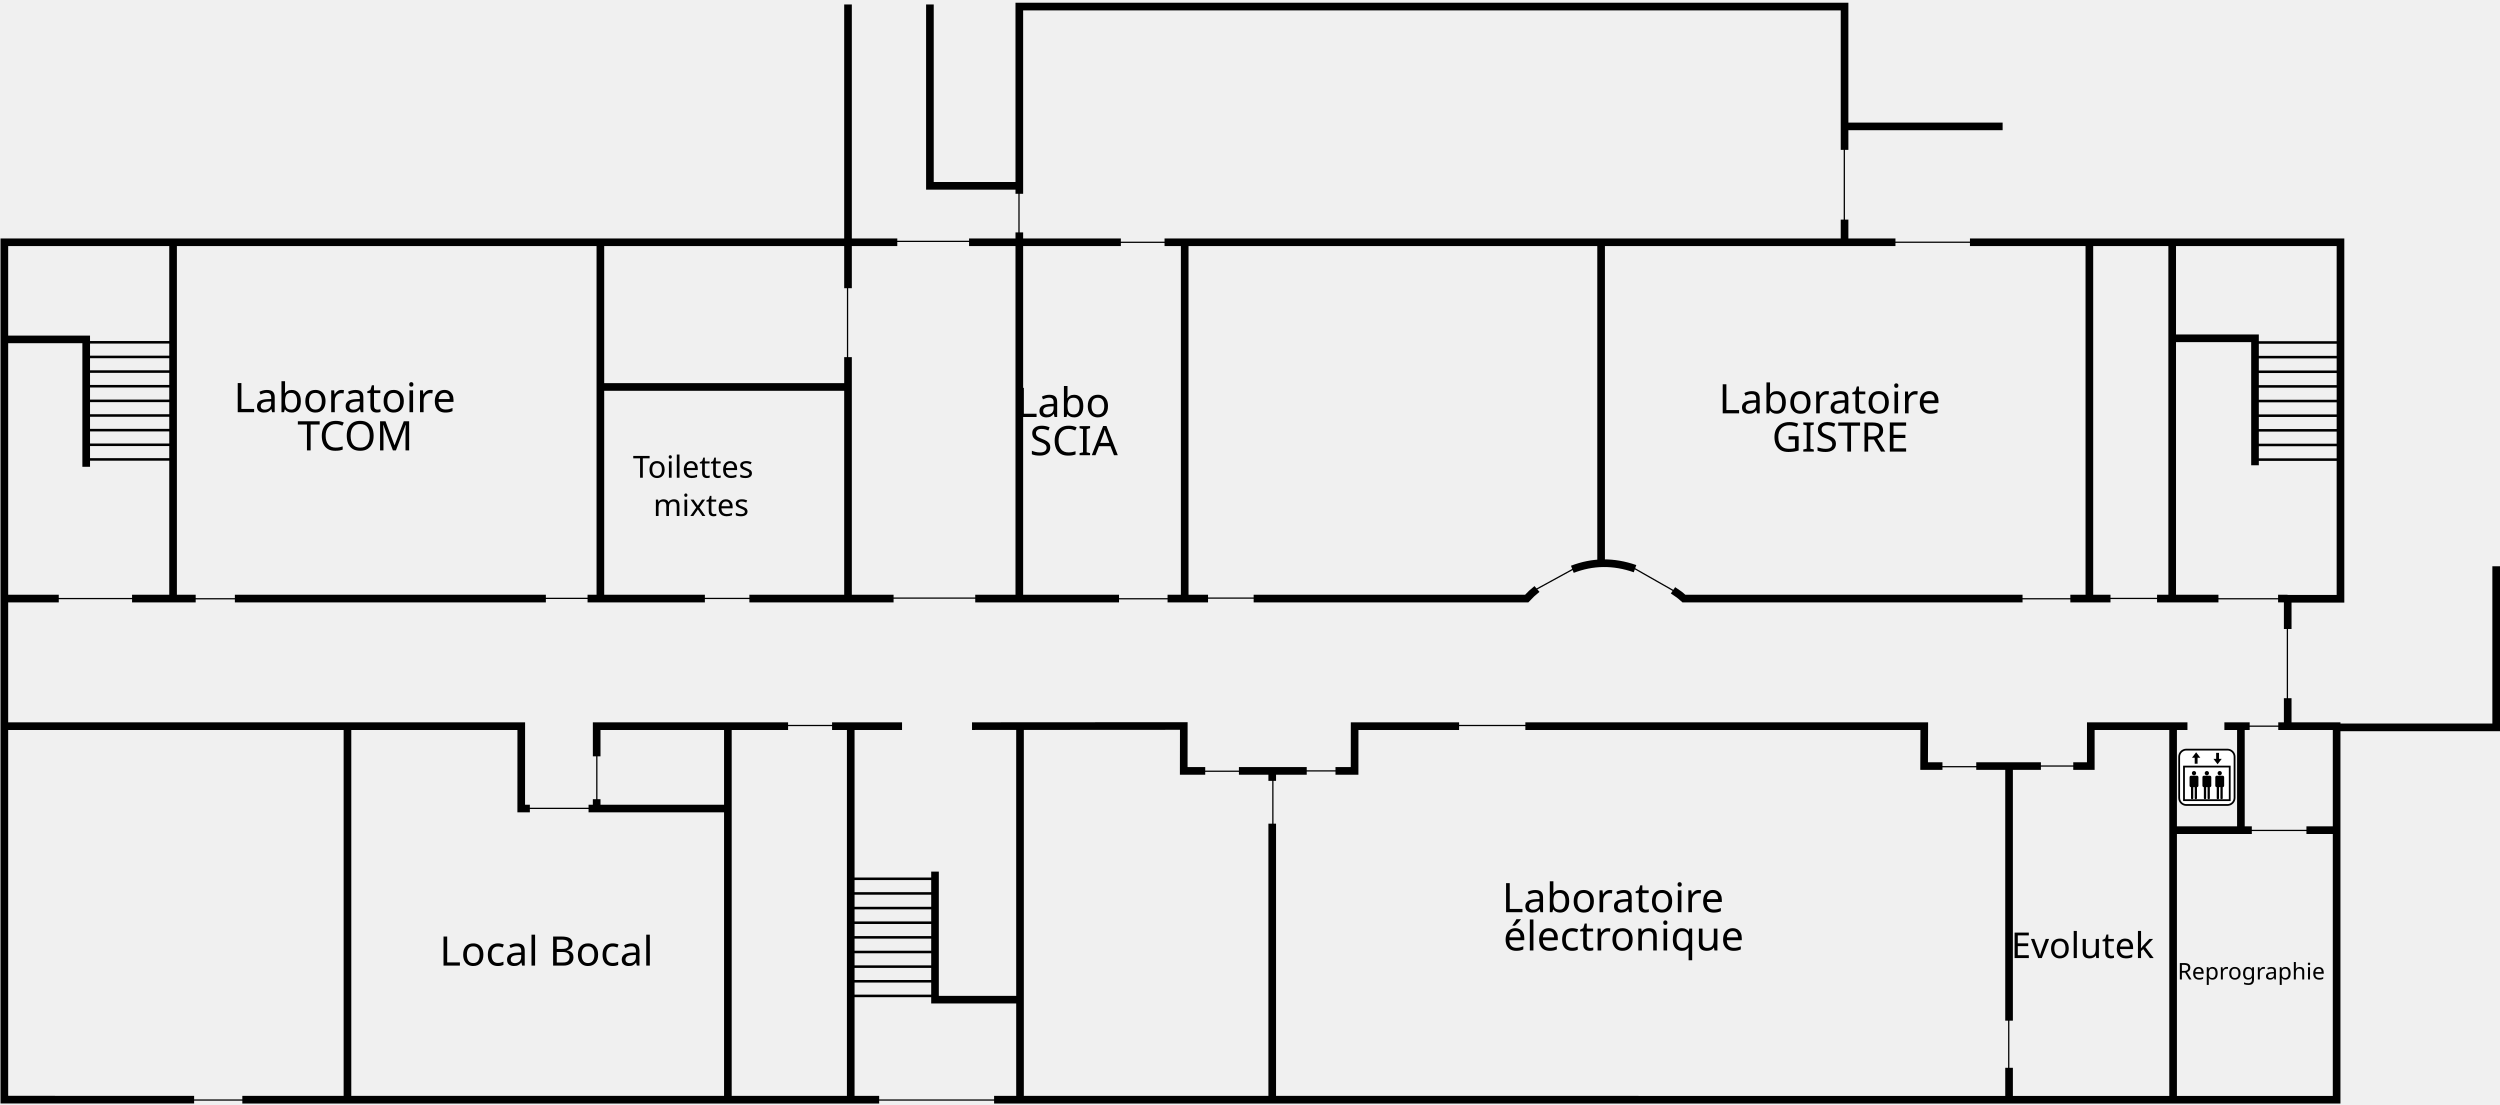
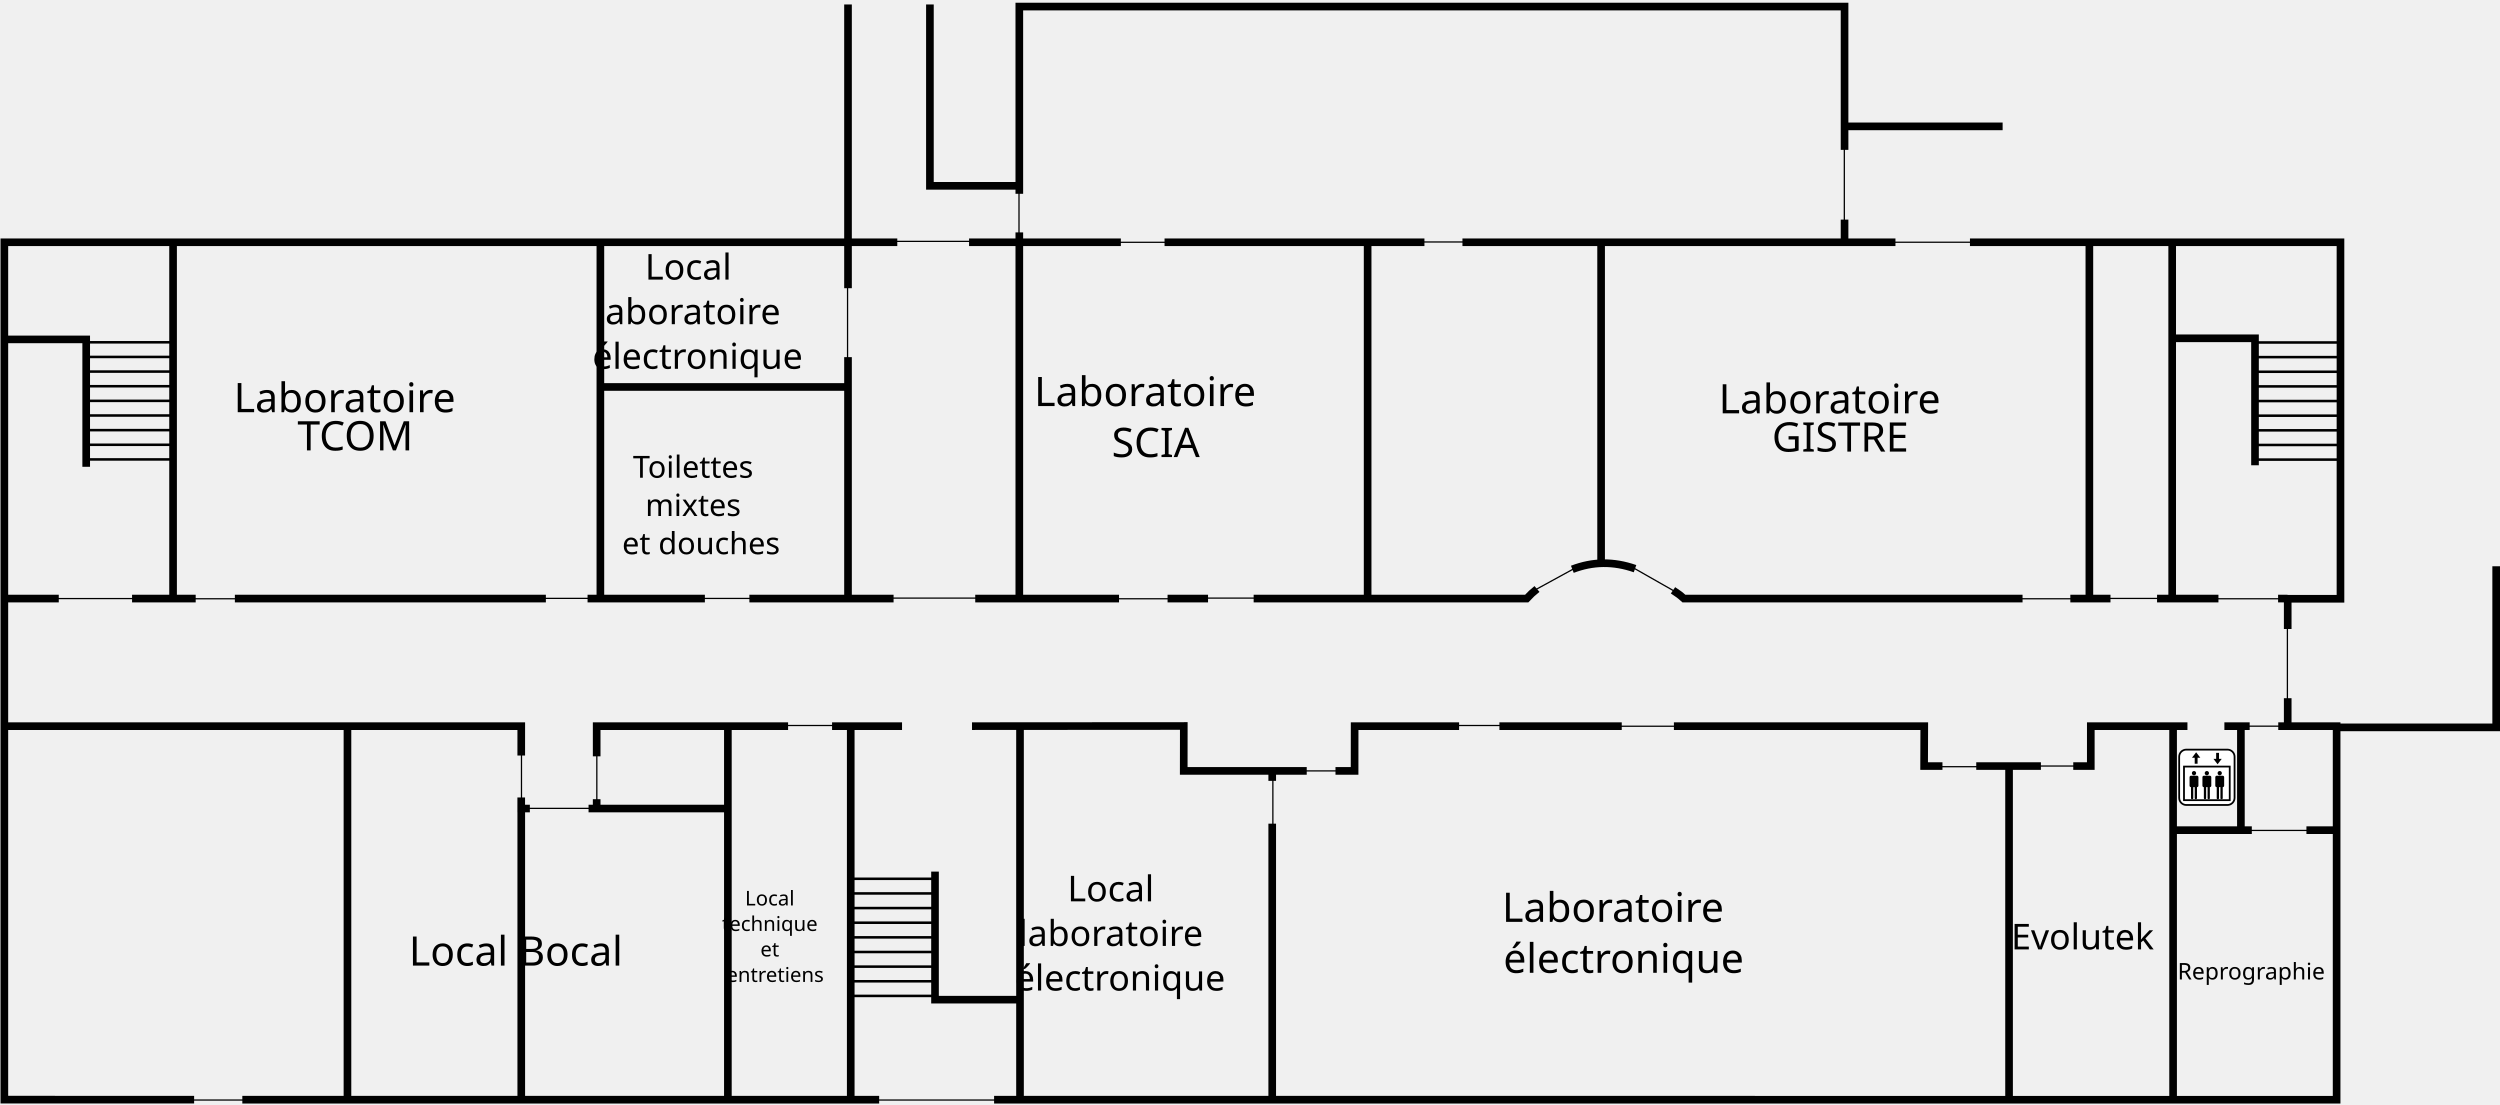
<svg xmlns="http://www.w3.org/2000/svg" xmlns:xlink="http://www.w3.org/1999/xlink" width="100%" height="100%" viewBox="0 0 1962.131 866.714" id="svg2" version="1.1">
  <defs id="defs4" />
  <g id="layer1" transform="translate(534.8453,-20.79075)">
-     <path id="path3879" style="fill:none;stroke:#000000;stroke-width:6;stroke-linecap:butt;stroke-linejoin:miter;stroke-miterlimit:4;stroke-opacity:1;stroke-dasharray:none" d="m 1297.143,591.648 127.143,0 0,-126.429 m -512.118,-345.228 124.754,0 m -771.251,685.389 -66.67,0 0,-100.51 m -263.286,-380.365 195,0 m 0,165 0,-188.393 m 0,-54.107 0,-222.691 m -194.354,464.383 0,-278.297 m -335.371,278.802 0,-278.626 m -132.835,76.595 64.65,0 0,100.005 m 732.361,103.036 0,-280.317 0,-6.705 m 0,-30.276 0,-146.981 647.692,0 0,112.494 m 0,54.732 0,16.346 m -517.887,280.707 0,-279.812 m 326.816,0.534 0,253.571 m 447.857,-178.214 65.357,0 0,99.643 m -130,103.571 0,-280 m 65,280.714 0,-280.714 m 53.929,381.071 0,81.786 m -53.572,0 62.143,0 m 42.857,0 23.571,0 m -128.214,-81.786 0,293.214 m -128.742,-0.124 c 0,-0.631 0,-24.812 0,-24.812 m 0,-36.997 0,-200.326 m -578.312,3.536 0,8.578 m 0,33.578 0,216.442 m -197.946,0.124 0,-292.857 m -132.857,293.571 0,-293.214 m -96.429,292.5 0,-294.286 m -298.571,293.571 0,-293.571 m 1522.679,-98.929 -7.42,0 m -46.816,0 -48.175,0 m -36.559,0 -31.508,0 m -37.502,-0.002 -265.796,-0.002 c -4.06,-3.602 -3.126,-2.743 -8.55,-6.479 M 748.415,467.118 c -16.975,-5.937 -33.176,-5.662 -49.204,0.49 m -27.737,15.447 c -4.44,3.811 -3.907,3.075 -8.091,7.522 l -214.296,0 m -35.801,0 -31.76,0 m -38.104,0 -112.855,0 m -64.085,0 -113.169,0 m -34.933,0 -92.075,0 m -32.722,0 -244.09,0 m -30.75,0 -49.943,0 m -57.519,0 -42.872,0 m -0.253,100.13 406.113,0.008 -0.032,64.658 6.782,0 m 46.068,0 109.279,0 M 1260.67,568.752 l 0,21.971 38.386,0 0,293.197 -1053.687,-0.016 m -90.205,-0.008 -499.822,-0.008 m -37.827,-0.016 -148.943,-0.016 0,-672.921 700.815,0 m 56.338,0 119.139,0 m 34.287,0 573.654,0 m 58.474,0 290.809,0 0,279.784 -41.416,0 0,23.739 M 195,24.314 l 0,142.334 70.357,0 m 995.313,424.059 -7.426,0 m -22.426,0 -19.852,0 m -548.634,0 313.086,0.008 -0.116,31.323 14.395,0 m 26.516,0 50.76,0 m 25.38,0 13.763,0 0.011,-31.323 75.848,-0.008 m -571.639,0.004 -81.995,0.004 -0.032,35.111 -14.994,0 m -22.571,0 -53.222,0 m -26.453,0 -16.857,0 0.047,-35.237 -166.217,0.118 m -54.918,0 -54.918,0 m -34.517,0 -150.232,0 0,23.685 m 0,33.628 0,7.914" />
-     <text xml:space="preserve" style="font-size:28px;font-style:normal;font-weight:normal;line-height:125%;letter-spacing:0px;word-spacing:0px;fill:#000000;fill-opacity:1;stroke:none;font-family:Sans" x="1043.592" y="772.709" id="text3947">
-       <tspan id="tspan3949" x="1043.592" y="772.709">Evolutek</tspan>
+     <text xml:space="preserve" style="font-size:28px;font-style:normal;font-weight:normal;line-height:125%;letter-spacing:0px;word-spacing:0px;fill:#000000;fill-opacity:1;stroke:none;font-family:Sans" x="1043.592" y="765.933" id="text3947">
+       <tspan id="tspan3949" x="1043.592" y="765.933">Evolutek</tspan>
    </text>
    <text xml:space="preserve" style="font-size:32px;font-style:normal;font-weight:normal;text-align:center;line-height:125%;letter-spacing:0px;word-spacing:0px;text-anchor:middle;fill:#000000;fill-opacity:1;stroke:none;font-family:Sans" x="930.287" y="345.219" id="text3951">
      <tspan id="tspan3953" x="930.287" y="345.219">Laboratoire</tspan>
      <tspan x="930.287" y="375.219" id="tspan3955">GISTRE</tspan>
    </text>
-     <text xml:space="preserve" style="font-size:32px;font-style:normal;font-weight:normal;text-align:center;line-height:125%;letter-spacing:0px;word-spacing:0px;text-anchor:middle;fill:#000000;fill-opacity:1;stroke:none;font-family:Sans" x="328.741" y="348.076" id="text3957">
-       <tspan id="tspan3959" x="328.741" y="348.076">Labo</tspan>
-       <tspan x="328.741" y="378.076" id="tspan3961">SCIA</tspan>
+     <text xml:space="preserve" style="font-size:32px;font-style:normal;font-weight:normal;text-align:center;line-height:125%;letter-spacing:0px;word-spacing:0px;text-anchor:middle;fill:#000000;fill-opacity:1;stroke:none;font-family:Sans" x="393.027" y="339.505" id="text3957">
+       <tspan id="tspan3959" x="393.027" y="339.505">Laboratoire</tspan>
+       <tspan x="393.027" y="379.505" id="tspan3961">SCIA</tspan>
    </text>
    <text xml:space="preserve" style="font-size:32px;font-style:normal;font-weight:normal;text-align:center;line-height:125%;letter-spacing:0px;word-spacing:0px;text-anchor:middle;fill:#000000;fill-opacity:1;stroke:none;font-family:Sans" x="-235.209" y="344.281" id="text3963">
      <tspan id="tspan3965" x="-235.209" y="344.281">Laboratoire</tspan>
      <tspan x="-235.209" y="374.281" id="tspan3967">TCOM</tspan>
    </text>
-     <text xml:space="preserve" style="font-size:32px;font-style:normal;font-weight:normal;line-height:125%;letter-spacing:0px;word-spacing:0px;fill:#000000;fill-opacity:1;stroke:none;font-family:Sans" x="-189.856" y="778.668" id="text3969">
-       <tspan id="tspan3971" x="-189.856" y="778.668">Local Bocal</tspan>
+     <text xml:space="preserve" style="font-size:32px;font-style:normal;font-weight:normal;line-height:125%;letter-spacing:0px;word-spacing:0px;fill:#000000;fill-opacity:1;stroke:none;font-family:Sans" x="-213.856" y="778.668" id="text3969">
+       <tspan x="-213.856" y="778.668" id="tspan3848">Local Bocal</tspan>
    </text>
-     <text xml:space="preserve" style="font-size:32px;font-style:normal;font-weight:normal;text-align:center;line-height:125%;letter-spacing:0px;word-spacing:0px;text-anchor:middle;fill:#000000;fill-opacity:1;stroke:none;font-family:Sans" x="760.25" y="736.749" id="text3973">
-       <tspan id="tspan3975" x="760.25" y="736.749">Laboratoire</tspan>
-       <tspan x="760.25" y="766.749" id="tspan3977">électronique</tspan>
+     <text xml:space="preserve" style="font-size:32px;font-style:normal;font-weight:normal;text-align:center;line-height:125%;letter-spacing:0px;word-spacing:0px;text-anchor:middle;fill:#000000;fill-opacity:1;stroke:none;font-family:Sans" x="760.25" y="744.323" id="text3973">
+       <tspan id="tspan3975" x="760.25" y="744.323">Laboratoire</tspan>
+       <tspan x="760.25" y="784.323" id="tspan3977">électronique</tspan>
    </text>
    <text xml:space="preserve" style="font-size:24px;font-style:normal;font-weight:normal;text-align:center;line-height:125%;letter-spacing:0px;word-spacing:0px;text-anchor:middle;fill:#000000;fill-opacity:1;stroke:none;font-family:Sans" x="30.995" y="395.763" id="text3979">
      <tspan id="tspan3981" x="30.995" y="395.763">Toilettes</tspan>
      <tspan x="30.995" y="425.763" id="tspan3983">mixtes</tspan>
+       <tspan x="30.995" y="455.763" id="tspan3075">et douches</tspan>
    </text>
    <path id="path4001" style="fill:none;stroke:#000000;stroke-width:2;stroke-linecap:butt;stroke-linejoin:miter;stroke-miterlimit:4;stroke-opacity:1;stroke-dasharray:none" d="m -466.817,289.444 67.933,0 m -67.806,11.49 67.68,0 m -67.428,11.49 67.175,0 m -67.554,11.491 67.933,0 m -68.185,11.491 68.438,0 m -68.185,11.491 67.933,0 m -66.796,11.49 65.66,0 m -67.175,11.49 68.69,0 m -68.564,11.491 68.438,0" />
    <path id="path4001-6" style="fill:none;stroke:#000000;stroke-width:2;stroke-linecap:butt;stroke-linejoin:miter;stroke-miterlimit:4;stroke-opacity:1;stroke-dasharray:none" d="m 1234.743,289.588 67.933,0 m -67.806,11.49 67.68,0 m -67.428,11.49 67.175,0 m -67.554,11.491 67.933,0 m -68.185,11.491 68.438,0 m -68.185,11.491 67.933,0 m -66.796,11.49 65.66,0 m -67.175,11.49 68.69,0 m -68.564,11.491 68.438,0" />
    <path id="path4001-8" style="fill:none;stroke:#000000;stroke-width:2;stroke-linecap:butt;stroke-linejoin:miter;stroke-miterlimit:4;stroke-opacity:1;stroke-dasharray:none" d="m 132.332,710.513 67.933,0 m -67.806,11.49 67.68,0 m -67.428,11.49 67.175,0 m -67.554,11.491 67.933,0 m -68.185,11.491 68.438,0 m -68.185,11.491 67.933,0 m -66.796,11.49 65.66,0 m -67.175,11.49 68.69,0 m -68.564,11.491 68.438,0" />
    <text xml:space="preserve" style="font-size:18px;font-style:normal;font-weight:normal;line-height:125%;letter-spacing:0px;word-spacing:0px;fill:#000000;fill-opacity:1;stroke:none;font-family:Sans" x="1174.256" y="789.52" id="text4029">
      <tspan id="tspan4031" x="1174.256" y="789.52">Reprographie</tspan>
    </text>
    <g id="g4095" transform="matrix(0.112175,0,0,0.112175,1174.778,608.4175)">
      <rect ry="50" rx="50" y="6.3" x="6.3" height="387.5" width="387.5" id="rectBordo" style="fill:#ffffff;fill-opacity:1;fill-rule:evenodd;stroke:#000000;stroke-width:12.5;stroke-miterlimit:4;stroke-opacity:1;stroke-dasharray:none" />
      <rect y="125" x="40" height="235" width="320" id="rectAscensore" style="fill:none;stroke:#000000;stroke-width:12.5;stroke-miterlimit:4;stroke-opacity:1;stroke-dasharray:none" />
      <g id="gUomini">
        <path id="pathUomo" d="m 200,156 c -8.3,0 -15,6.7 -15,15 0,8.3 6.7,15 15,15 8.3,0 15,-6.7 15,-15 0,-8.3 -6.7,-15 -15,-15 z m -20.7,33 c -5.7,0 -10.3,4.5 -10.3,10 l 0,60 c 0,5.5 4.3,10 10,10 l 0,77 c 0,4.4 3.6,8 8,8 4.4,0 8,-3.6 8,-8 l 0,-77 10,0 c 0,0 0,77 0,77 0,4.4 3.6,8 8,8 4.4,0 8,-3.6 8,-8 l 0,-77 c 5.7,0 10,-4.5 10,-10 l 0,-60 c 0,-5.5 -4.6,-10 -10.3,-10 l -41.4,0 z" style="fill:#000000;fill-opacity:1;fill-rule:evenodd;stroke:none" />
        <use x="-90" y="0" xlink:href="#pathUomo" id="useUomo2" width="400" height="400" />
        <use x="90" y="0" xlink:href="#pathUomo" id="useUomo3" width="400" height="400" />
      </g>
      <path id="pathFrecciaSu" d="m 96,63 29,-38 29,38 -19,0 0,42 -20,0 0,-42 -19,0 z" style="fill:#000000;fill-opacity:1;fill-rule:evenodd;stroke:none" />
      <use height="400" width="400" transform="scale(1,-1)" id="useFrecciaGiu" xlink:href="#pathFrecciaSu" y="-134" x="150" />
    </g>
-     <path id="path4381" transform="translate(-534.8453,20.79075)" style="fill:none;stroke:#000000;stroke-width:1px;stroke-linecap:butt;stroke-linejoin:miter;stroke-opacity:1" d="m 877.065,190.165 38.891,0 m -228.072,673.216 94.449,0 m 794.232,-22.981 0,-41.921 m 23.486,-197.232 30.052,0 m -107.581,0.505 30.305,0 m 213.395,50.003 44.952,0 m -47.73,-81.822 26.769,0 m 5.051,-19.951 0,-59.852 m -56.063,-20.203 50.255,0 m -134.098,-0.253 39.901,0 m -109.854,0.253 42.679,0 m -142.684,-279.812 61.872,0 m -99.752,-14.9 0,-60.104 M 1281.631,445.5 l 32.322,18.393 M 1204.845,463 l 30.357,-16.607 m -91.488,123.034 56.316,0 m -176.272,35.608 27.527,0 m -52.275,42.679 0,-36.618 m -54.801,-5.808 31.062,0 m -29.042,-135.866 39.74,0 m -109.441,0.505 41.416,0 m -118.188,-286.126 0,-33.335 m -100.258,318.956 68.943,0 m -103.241,-187.85 0,-57.857 m 37.143,-34.286 60,0 m -146.071,380 38.214,0 m -503.929,293.929 43.214,0 m 220.357,-228.929 50,0 m 4.286,-42.857 0,37.143 m 83.854,-159.04 39.396,0 m -164.857,-0.067 35.714,0 m -310.179,0.357 32.857,0 m -140.714,-0.179 61.429,0" />
+     <text xml:space="preserve" style="font-size:28px;font-style:normal;font-weight:normal;text-align:center;line-height:125%;letter-spacing:0px;word-spacing:0px;text-anchor:middle;fill:#000000;fill-opacity:1;stroke:none;font-family:Sans" x="362.425" y="728.219" id="text3025">
+       <tspan id="tspan3027" x="362.425" y="728.219">Local</tspan>
+       <tspan x="362.425" y="763.219" id="tspan3029">laboratoire</tspan>
+       <tspan x="362.425" y="798.219" id="tspan3031">électronique</tspan>
+     </text>
+     <text xml:space="preserve" style="font-size:28px;font-style:normal;font-weight:normal;text-align:center;line-height:125%;letter-spacing:0px;word-spacing:0px;text-anchor:middle;fill:#000000;fill-opacity:1;stroke:none;font-family:Sans" x="30.842" y="240.23" id="text3025-3">
+       <tspan id="tspan3027-1" x="30.842" y="240.23">Local</tspan>
+       <tspan x="30.842" y="275.23" id="tspan3029-7">laboratoire</tspan>
+       <tspan x="30.842" y="310.23" id="tspan3031-8">électronique</tspan>
+     </text>
+     <path style="fill:none;stroke:#000000;stroke-width:1px;stroke-linecap:butt;stroke-linejoin:miter;stroke-opacity:1" d="m 1115.461,189.912 33.84,0" id="path3063" transform="translate(-534.8453,20.79075)" />
+     <text xml:space="preserve" style="font-size:16px;font-style:normal;font-weight:normal;text-align:center;line-height:125%;letter-spacing:0px;word-spacing:0px;text-anchor:middle;fill:#000000;fill-opacity:1;stroke:none;font-family:Sans" x="83.89" y="731.46" id="text3065">
+       <tspan id="tspan3067" x="83.89" y="731.46">Local</tspan>
+       <tspan x="83.89" y="751.46" id="tspan3069">technique</tspan>
+       <tspan x="83.89" y="771.46" id="tspan3071">et</tspan>
+       <tspan x="83.89" y="791.46" id="tspan3073">entretiens</tspan>
+     </text>
+     <path id="path3077" transform="translate(-534.8453,20.79075)" style="fill:none;stroke:#000000;stroke-width:6;stroke-linecap:butt;stroke-linejoin:miter;stroke-miterlimit:4;stroke-opacity:1;stroke-dasharray:none" d="m 409.112,634.884 0,228.294 m 1422.876,-292.322 127.143,0 0,-126.429 m -512.118,-345.228 124.754,0 m -771.251,685.389 -66.67,0 0,-100.51 m -263.286,-380.365 195,0 m 0,165 0,-188.393 m 0,-54.107 0,-222.691 m -194.354,464.383 0,-278.297 m -335.371,278.802 0,-278.626 M 3,266.381 l 64.65,0 0,100.005 m 732.361,103.036 0,-280.317 0,-6.705 m 0,-30.276 0,-146.981 647.692,0 0,112.494 m 0,54.732 0,16.346 m -374.316,280.707 0,-279.812 m 183.245,0.534 0,253.571 M 1704.488,265.5 l 65.357,0 0,99.643 m -130,103.571 0,-280 m 65,280.714 0,-280.714 m 53.929,381.071 0,81.786 m -53.572,0 62.143,0 m 42.857,0 23.571,0 m -128.214,-81.786 0,293.214 m -128.742,-0.124 0,-262.135 m -578.312,3.536 0,8.578 m 0,33.578 0,216.442 M 800.56,863 l 0,-292.857 m -132.857,293.571 0,-293.214 m -96.429,292.5 0,-294.286 m -298.571,293.571 0,-293.571 m 1522.679,-98.929 -7.42,0 m -46.816,0 -48.175,0 m -36.559,0 -31.508,0 m -37.502,-0.002 -265.796,-0.002 c -4.06,-3.602 -3.126,-2.743 -8.55,-6.479 m -29.796,-16.976 c -16.975,-5.937 -33.176,-5.662 -49.204,0.49 m -27.737,15.447 c -4.44,3.811 -3.907,3.075 -8.091,7.522 l -214.296,0 m -35.801,0 -31.76,0 m -38.104,0 -112.855,0 m -64.085,0 -113.169,0 m -34.933,0 -92.075,0 m -32.722,0 -244.09,0 m -30.75,0 -49.943,0 m -57.519,0 -42.872,0 M 3,569.916 l 406.113,0.008 -0.016,23.043 m -0.008,32.95 -0.008,8.664 6.782,0 m 46.068,0 109.279,0 m 1224.305,-86.621 0,21.971 38.386,0 0,293.197 -1053.687,-0.016 m -90.205,-0.008 -499.822,-0.008 m -37.827,-0.016 -148.943,-0.016 0,-672.921 700.815,0 m 56.338,0 119.139,0 m 34.287,0 203.97,0 m 29.842,0 339.842,0 m 58.474,0 290.809,0 0,279.784 -41.416,0 0,23.739 M 729.845,3.523 l 0,142.334 70.357,0 m 995.313,424.059 -7.426,0 m -22.426,0 -19.852,0 m -568.991,0 96.011,0.004 m 40.934,0.002 196.498,0.002 -0.116,31.323 14.395,0 m 26.516,0 50.76,0 m 25.38,0 13.763,0 0.011,-31.323 75.848,-0.008 m -571.639,0.004 -81.995,0.004 -0.032,35.111 -14.995,0 m -22.571,0 -96.533,0 0.047,-35.237 -166.217,0.118 m -54.918,0 -54.918,0 m -34.517,0 -150.232,0 0,23.685 m 0,33.628 0,7.914" />
+     <path id="path3852" transform="translate(-534.8453,20.79075)" style="fill:none;stroke:#000000;stroke-width:1px;stroke-linecap:butt;stroke-linejoin:miter;stroke-opacity:1" d="m 409.286,628.857 0,-38.214 m 860.981,-20.661 46.215,0 m -439.416,-379.817 38.891,0 m -228.072,673.216 94.449,0 m 817.719,-262.135 30.052,0 m -107.581,0.505 30.305,0 m 213.395,50.003 44.952,0 m -47.73,-81.822 26.769,0 m 5.051,-19.951 0,-59.852 m -56.063,-20.203 50.255,0 m -134.098,-0.253 39.901,0 m -109.854,0.253 42.679,0 m -142.684,-279.812 61.872,0 m -99.752,-14.9 0,-60.104 m -165.887,330.389 32.322,18.393 m -109.107,-0.893 30.357,-16.607 m -91.488,123.034 35.959,0 m -155.915,35.608 27.527,0 m -52.275,42.679 0,-36.618 m -52.78,-141.674 39.74,0 m -109.441,0.505 41.416,0 m -118.188,-286.126 0,-33.335 m -100.258,318.956 68.943,0 m -103.241,-187.85 0,-57.857 m 37.143,-34.286 60,0 m -146.071,380 38.214,0 m -503.929,293.929 43.214,0 m 220.357,-228.929 50,0 m 4.286,-42.857 0,37.143 m 83.854,-159.04 39.396,0 m -164.857,-0.067 35.714,0 m -310.179,0.357 32.857,0 m -140.714,-0.179 61.429,0" />
  </g>
</svg>
